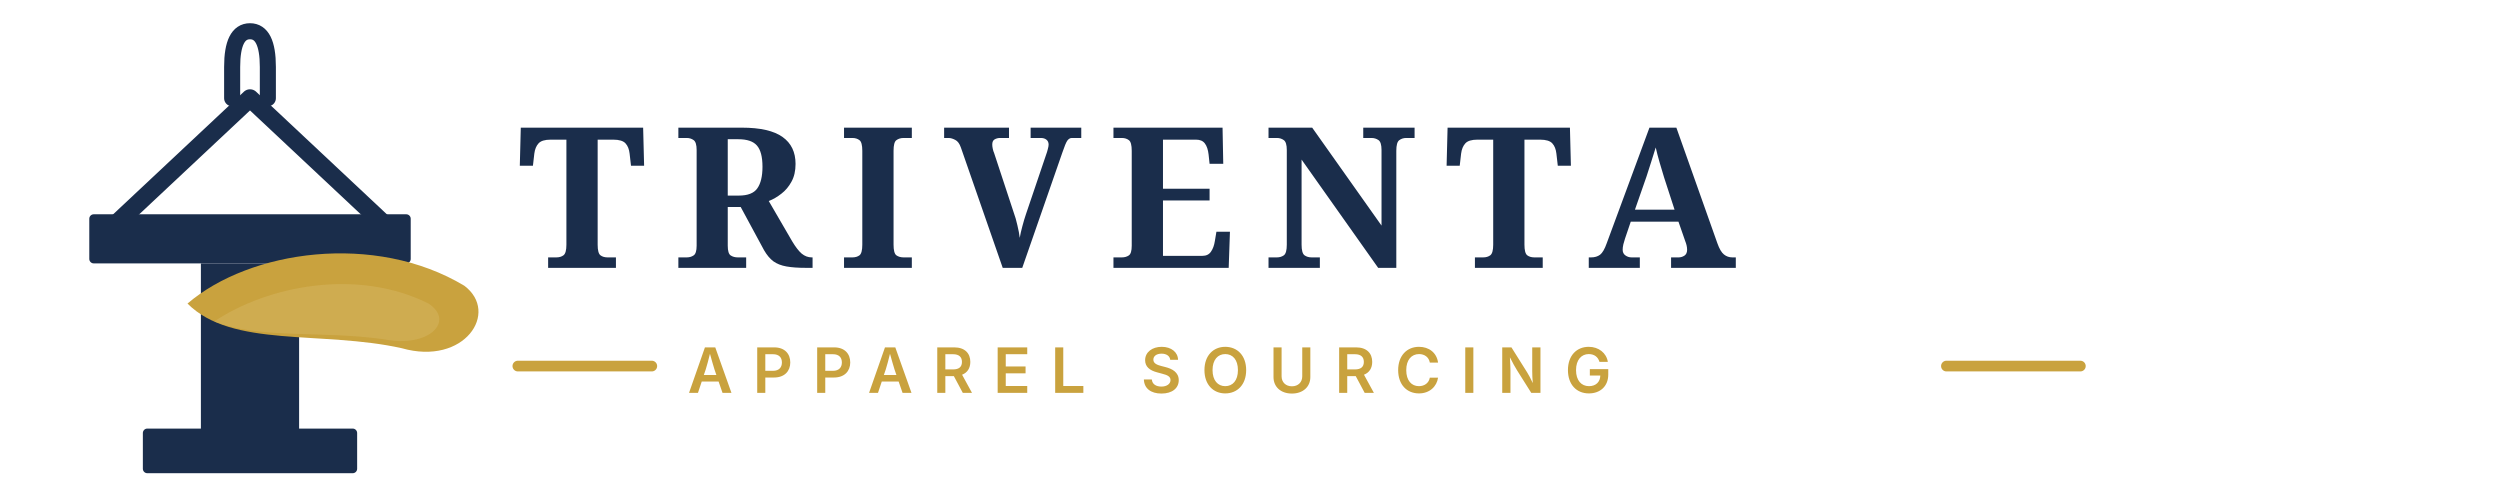
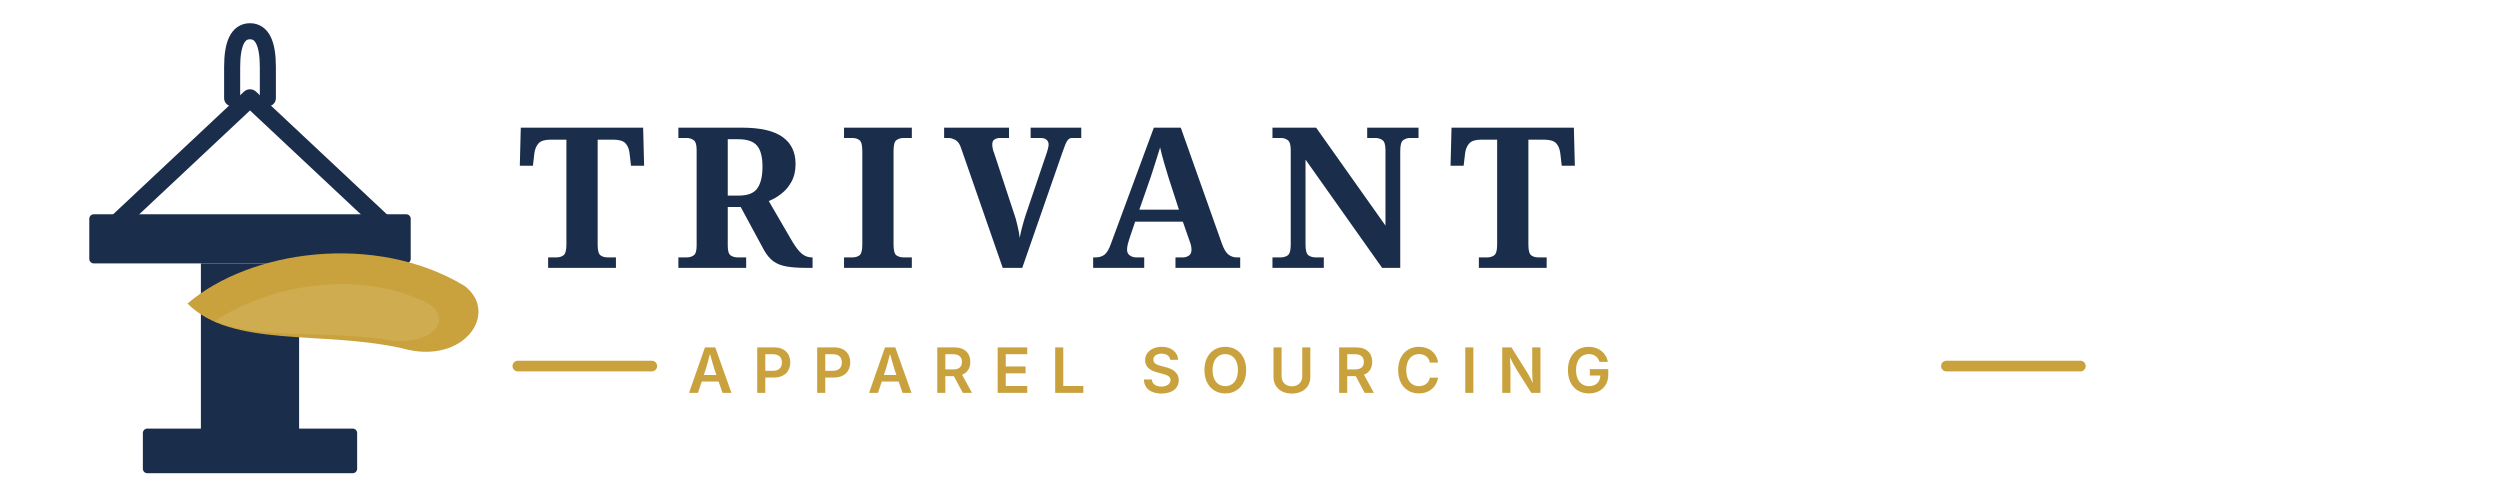
<svg xmlns="http://www.w3.org/2000/svg" viewBox="0 0 280 56" fill="none" class="h-10 w-auto">
  <g transform="translate(2, 2)">
    <path d="M24 9 L24 5.5 Q24 1.5 26 1.5 Q28 1.5 28 5.5 L28 9" stroke="#1A2D4B" stroke-width="1.8" fill="none" stroke-linecap="round" />
    <path d="M10 24 L26 9 L42 24" stroke="#1A2D4B" stroke-width="2" fill="none" stroke-linecap="round" stroke-linejoin="round" />
    <rect x="8" y="22" width="36" height="5.5" rx="0.5" fill="#1A2D4B" />
    <rect x="20.5" y="27.5" width="11" height="20" fill="#1A2D4B" />
    <rect x="14" y="46" width="24" height="5" rx="0.5" fill="#1A2D4B" />
    <path d="M19 32 C26 26 40 24 50 30 C54 33 50 39 43 37 C34 35 24 37 19 32 Z" fill="#C9A23E" />
    <path d="M22 34 C28 30 38 28 46 32 C49 34 46 37 41 36 C34 35 27 36 22 34 Z" fill="#D4B35C" opacity="0.6" />
  </g>
-   <text x="58" y="30" font-family="'Playfair Display', Georgia, serif" font-size="22" font-weight="700" letter-spacing="3" fill="#1A2D4B">TRIVENTA</text>
+   <text x="58" y="30" font-family="'Playfair Display', Georgia, serif" font-size="22" font-weight="700" letter-spacing="3" fill="#1A2D4B">TRIVANT</text>
  <line x1="58" y1="41" x2="73" y2="41" stroke="#C9A23E" stroke-width="1.2" stroke-linecap="round" />
  <text x="77" y="44" font-family="'Inter', sans-serif" font-size="7" font-weight="600" letter-spacing="2.2" fill="#C9A23E">APPAREL SOURCING</text>
  <line x1="218" y1="41" x2="233" y2="41" stroke="#C9A23E" stroke-width="1.2" stroke-linecap="round" />
</svg>
